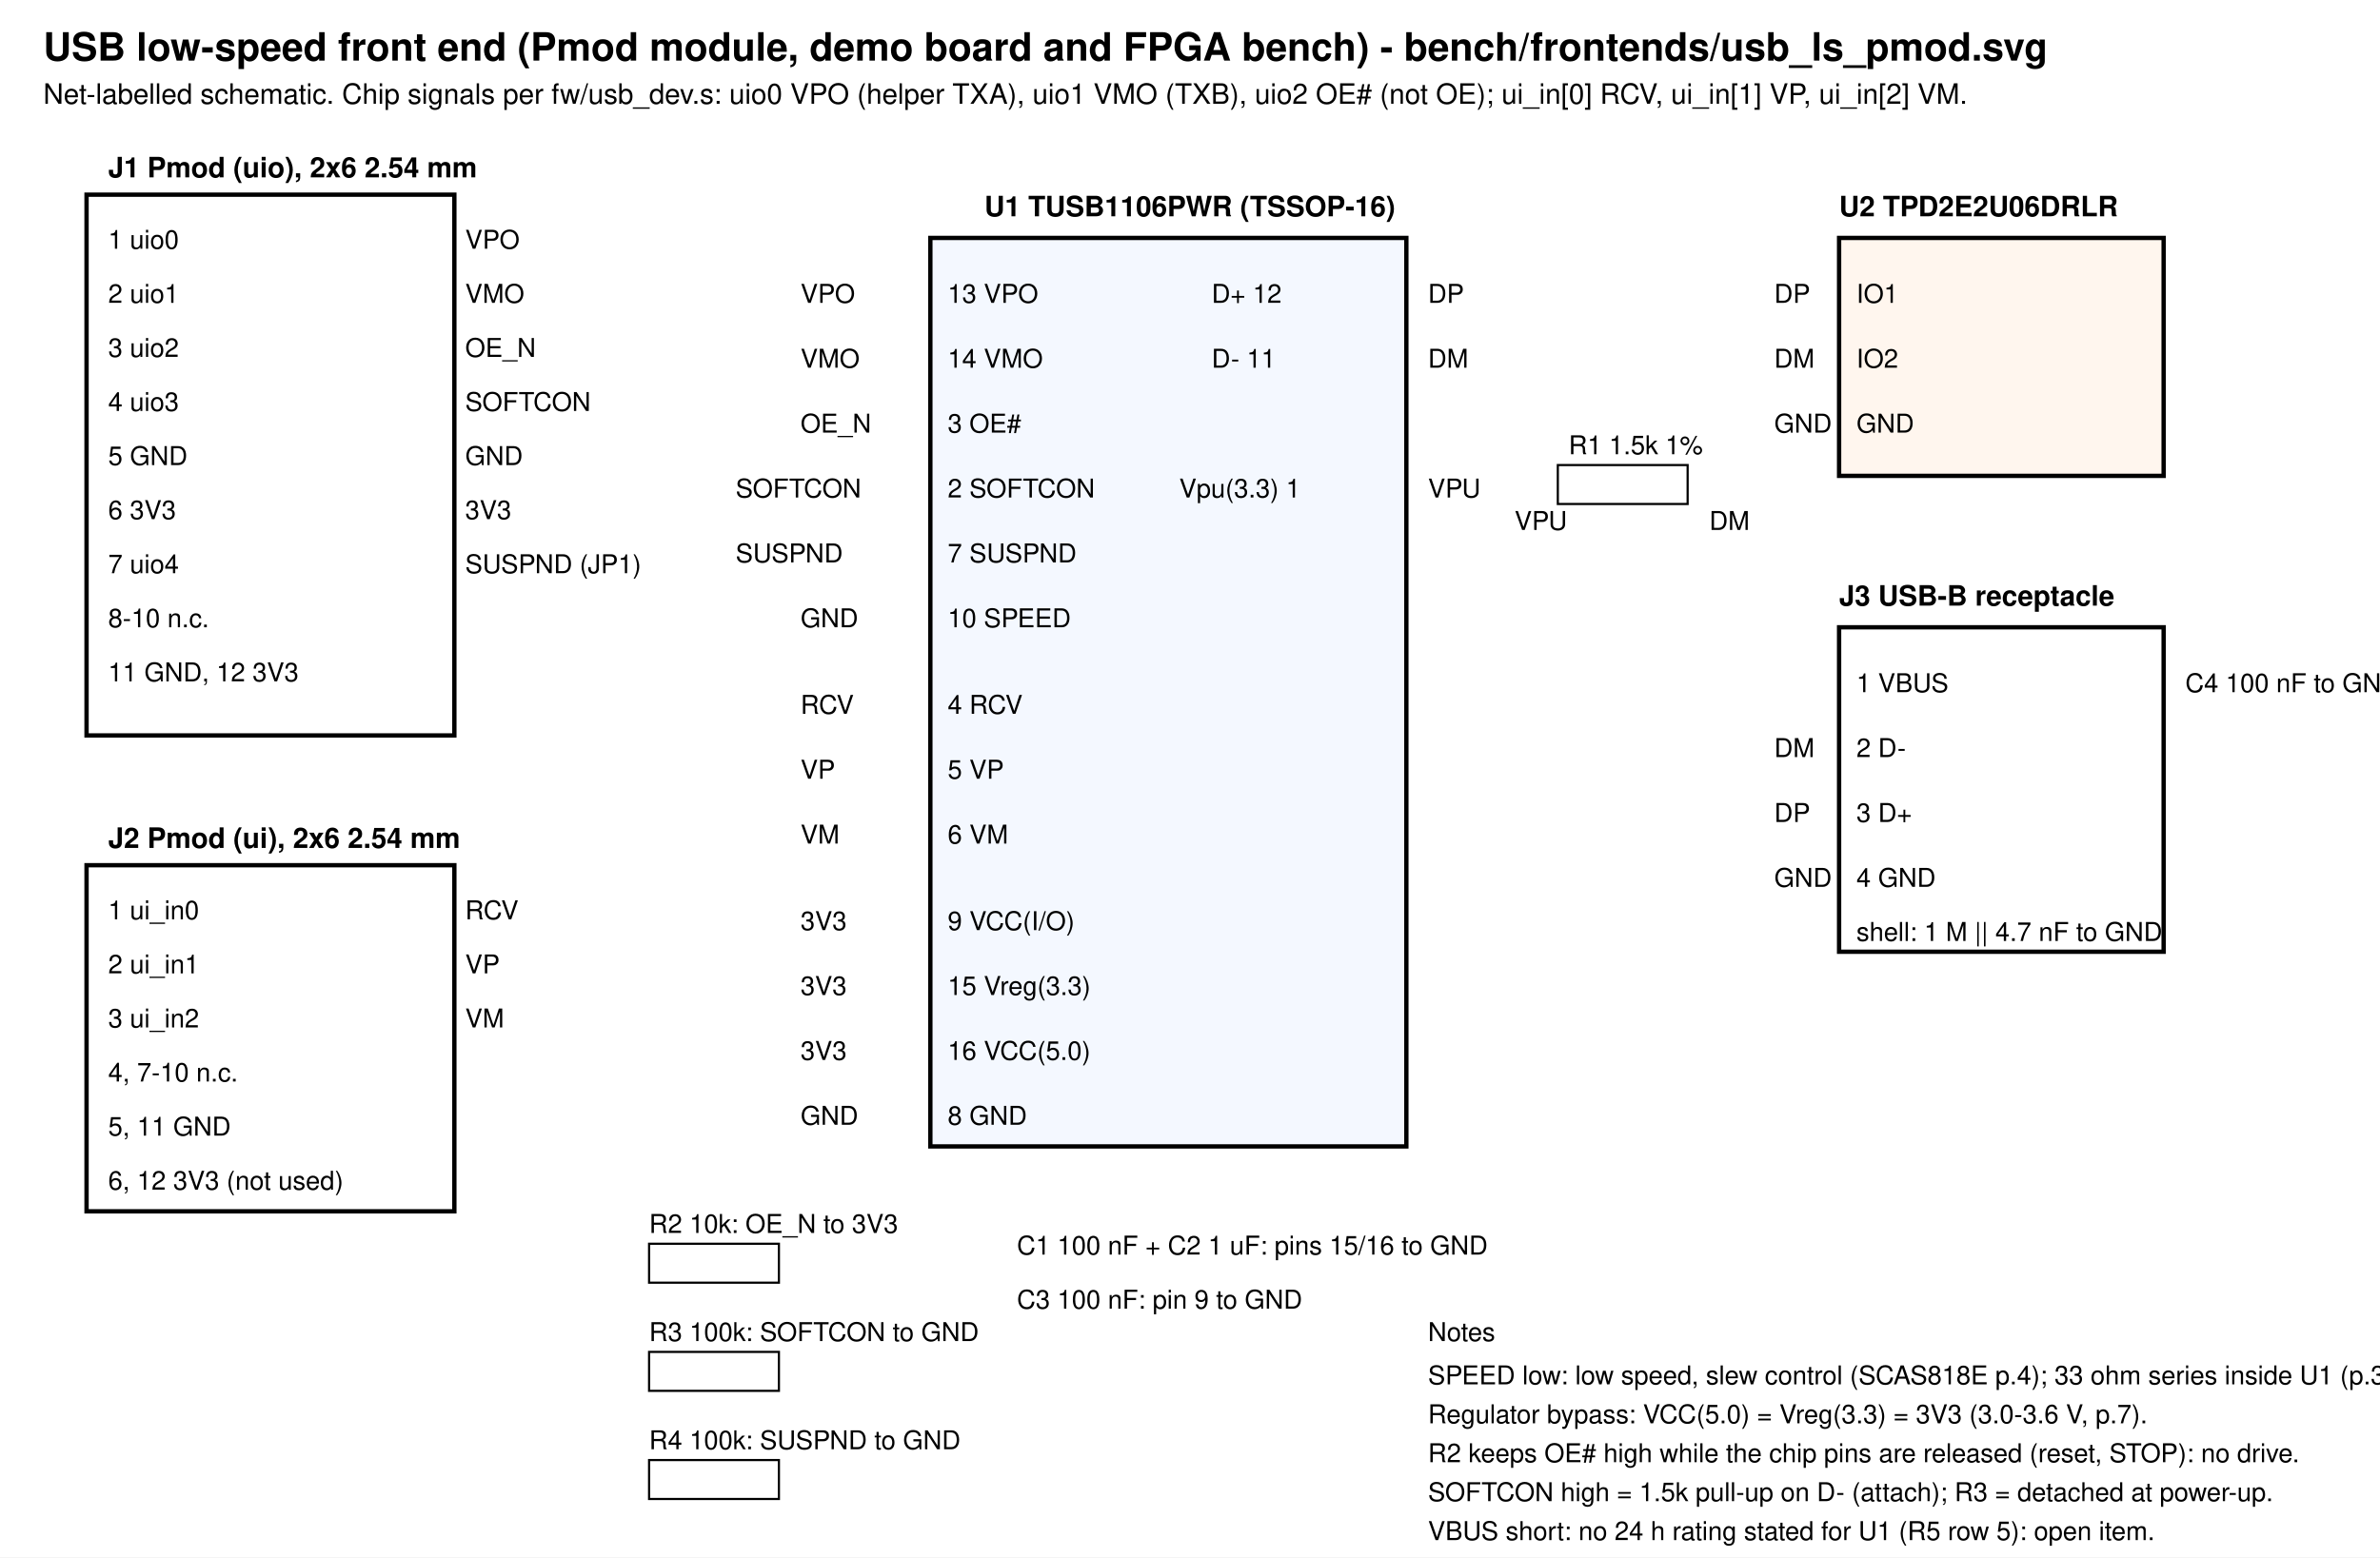
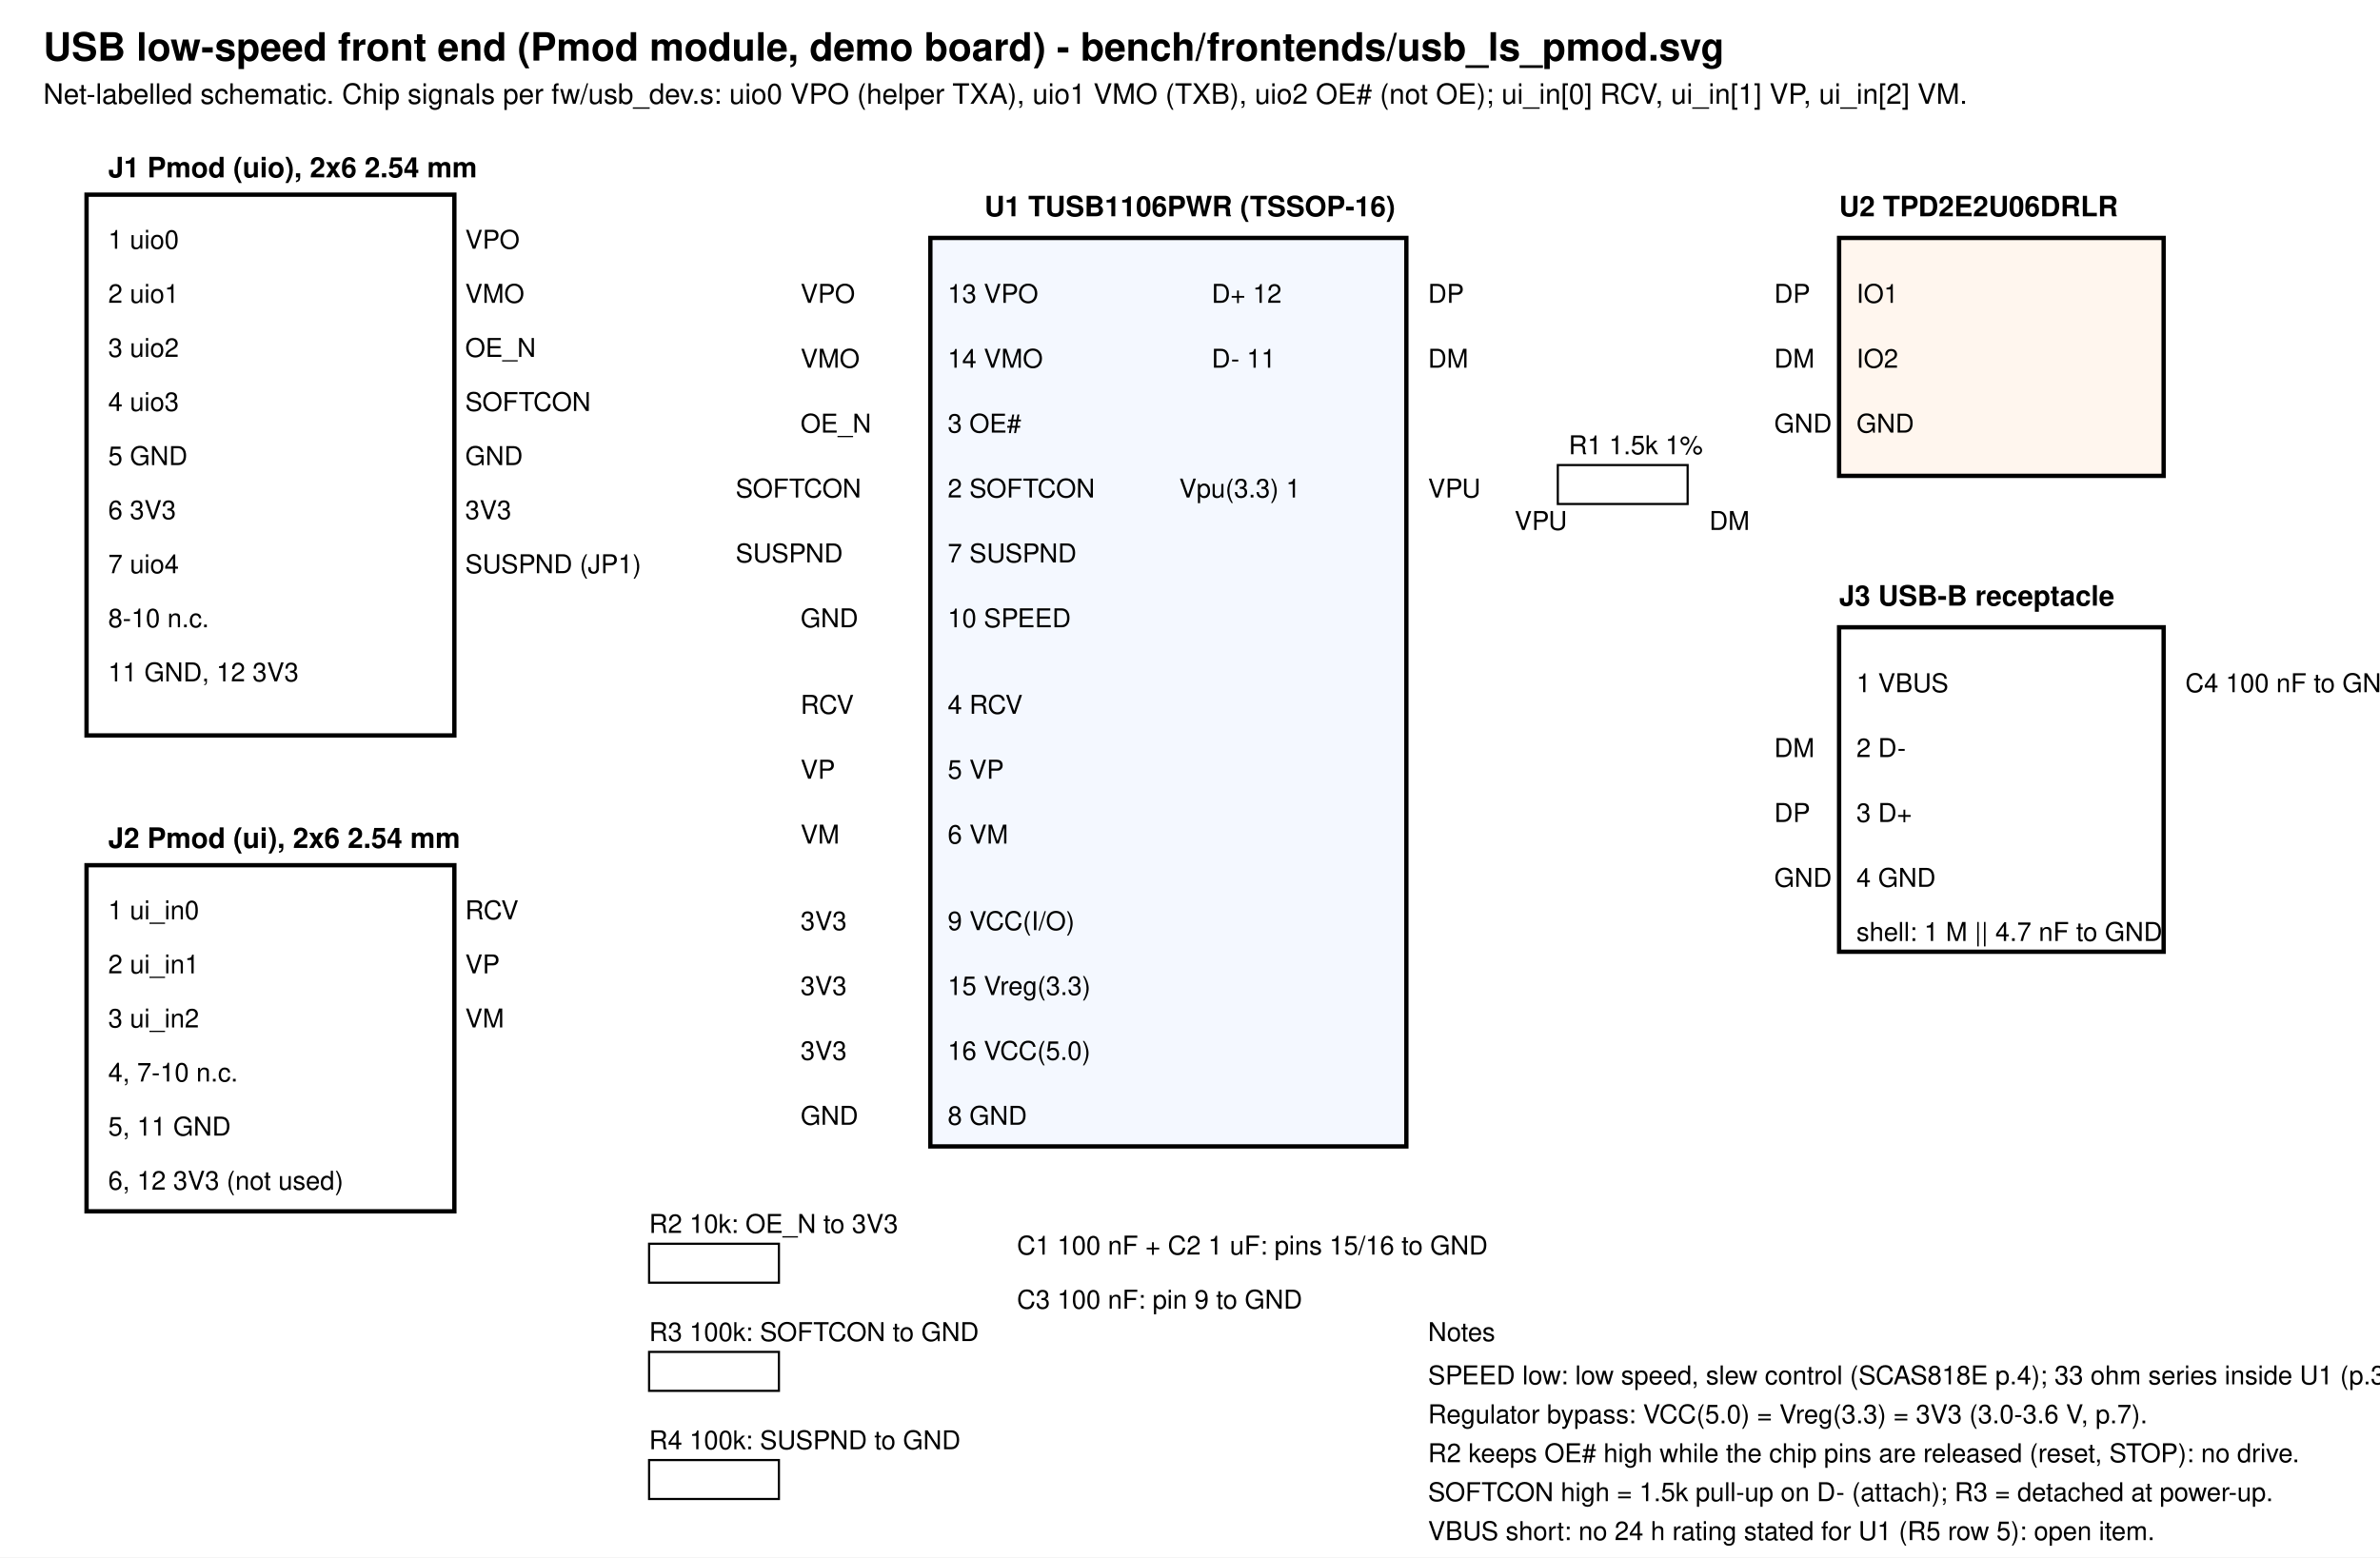
<svg xmlns="http://www.w3.org/2000/svg" width="1100" height="720" viewBox="0 0 1100 720" font-family="Helvetica, Arial, sans-serif" font-size="13">
  <rect x="0" y="0" width="1100" height="720" fill="white" />
-   <text x="20" y="28" font-size="18" font-weight="bold">USB low-speed front end (Pmod module, demo board and FPGA bench) - bench/frontends/usb_ls_pmod.svg</text>
+   <text x="20" y="28" font-size="18" font-weight="bold">USB low-speed front end (Pmod module, demo board) - bench/frontends/usb_ls_pmod.svg</text>
  <text x="20" y="48">Net-labelled schematic. Chip signals per fw/usb_dev.s: uio0 VPO (helper TXA), uio1 VMO (TXB), uio2 OE# (not OE); ui_in[0] RCV, ui_in[1] VP, ui_in[2] VM.</text>
  <rect x="40" y="90" width="170" height="250" fill="none" stroke="black" stroke-width="2" />
  <text x="50" y="82" font-weight="bold">J1 Pmod (uio), 2x6 2.54 mm</text>
  <g font-size="12">
    <text x="50" y="115">1  uio0</text>
    <text x="215" y="115">VPO</text>
    <text x="50" y="140">2  uio1</text>
    <text x="215" y="140">VMO</text>
    <text x="50" y="165">3  uio2</text>
    <text x="215" y="165">OE_N</text>
    <text x="50" y="190">4  uio3</text>
    <text x="215" y="190">SOFTCON</text>
    <text x="50" y="215">5  GND</text>
    <text x="215" y="215">GND</text>
    <text x="50" y="240">6  3V3</text>
    <text x="215" y="240">3V3</text>
    <text x="50" y="265">7  uio4</text>
    <text x="215" y="265">SUSPND (JP1)</text>
    <text x="50" y="290">8-10  n.c.</text>
    <text x="50" y="315">11 GND, 12 3V3</text>
  </g>
  <rect x="40" y="400" width="170" height="160" fill="none" stroke="black" stroke-width="2" />
  <text x="50" y="392" font-weight="bold">J2 Pmod (ui), 2x6 2.54 mm</text>
  <g font-size="12">
    <text x="50" y="425">1  ui_in0</text>
    <text x="215" y="425">RCV</text>
    <text x="50" y="450">2  ui_in1</text>
    <text x="215" y="450">VP</text>
    <text x="50" y="475">3  ui_in2</text>
    <text x="215" y="475">VM</text>
    <text x="50" y="500">4, 7-10  n.c.</text>
    <text x="50" y="525">5, 11  GND</text>
    <text x="50" y="550">6, 12  3V3 (not used)</text>
  </g>
  <rect x="430" y="110" width="220" height="420" fill="#f4f8ff" stroke="black" stroke-width="2" />
  <text x="455" y="100" font-weight="bold">U1 TUSB1106PWR (TSSOP-16)</text>
  <g font-size="12">
    <text x="438" y="140">13 VPO</text>
    <text x="370" y="140">VPO</text>
    <text x="438" y="170">14 VMO</text>
    <text x="370" y="170">VMO</text>
    <text x="438" y="200">3 OE#</text>
    <text x="370" y="200">OE_N</text>
    <text x="438" y="230">2 SOFTCON</text>
    <text x="340" y="230">SOFTCON</text>
    <text x="438" y="260">7 SUSPND</text>
    <text x="340" y="260">SUSPND</text>
    <text x="438" y="290">10 SPEED</text>
    <text x="370" y="290">GND</text>
    <text x="438" y="330">4 RCV</text>
    <text x="370" y="330">RCV</text>
    <text x="438" y="360">5 VP</text>
    <text x="370" y="360">VP</text>
    <text x="438" y="390">6 VM</text>
    <text x="370" y="390">VM</text>
    <text x="438" y="430">9 VCC(I/O)</text>
    <text x="370" y="430">3V3</text>
    <text x="438" y="460">15 Vreg(3.3)</text>
    <text x="370" y="460">3V3</text>
    <text x="438" y="490">16 VCC(5.0)</text>
    <text x="370" y="490">3V3</text>
    <text x="438" y="520">8 GND</text>
    <text x="370" y="520">GND</text>
    <text x="560" y="140">D+ 12</text>
    <text x="660" y="140">DP</text>
    <text x="560" y="170">D- 11</text>
    <text x="660" y="170">DM</text>
    <text x="545" y="230">Vpu(3.3) 1</text>
    <text x="660" y="230">VPU</text>
  </g>
  <g font-size="12">
    <rect x="720" y="215" width="60" height="18" fill="none" stroke="black" />
    <text x="725" y="210">R1 1.5k 1%</text>
    <text x="700" y="245">VPU</text>
    <text x="790" y="245">DM</text>
    <rect x="300" y="575" width="60" height="18" fill="none" stroke="black" />
    <text x="300" y="570">R2 10k: OE_N to 3V3</text>
    <rect x="300" y="625" width="60" height="18" fill="none" stroke="black" />
    <text x="300" y="620">R3 100k: SOFTCON to GND</text>
    <rect x="300" y="675" width="60" height="18" fill="none" stroke="black" />
    <text x="300" y="670">R4 100k: SUSPND to GND</text>
    <text x="470" y="580">C1 100 nF + C2 1 uF: pins 15/16 to GND</text>
    <text x="470" y="605">C3 100 nF: pin 9 to GND</text>
  </g>
  <rect x="850" y="110" width="150" height="110" fill="#fff6ee" stroke="black" stroke-width="2" />
  <text x="850" y="100" font-weight="bold">U2 TPD2E2U06DRLR</text>
  <g font-size="12">
    <text x="858" y="140">IO1</text>
    <text x="820" y="140">DP</text>
    <text x="858" y="170">IO2</text>
    <text x="820" y="170">DM</text>
    <text x="858" y="200">GND</text>
    <text x="820" y="200">GND</text>
  </g>
  <rect x="850" y="290" width="150" height="150" fill="none" stroke="black" stroke-width="2" />
  <text x="850" y="280" font-weight="bold">J3 USB-B receptacle</text>
  <g font-size="12">
    <text x="858" y="320">1 VBUS</text>
    <text x="1010" y="320">C4 100 nF to GND (self-powered; SCAS818E Fig. 9 text)</text>
    <text x="858" y="350">2 D-</text>
    <text x="820" y="350">DM</text>
    <text x="858" y="380">3 D+</text>
    <text x="820" y="380">DP</text>
    <text x="858" y="410">4 GND</text>
    <text x="820" y="410">GND</text>
    <text x="858" y="435">shell: 1 M || 4.7 nF to GND</text>
  </g>
  <g font-size="12">
    <text x="660" y="620">Notes</text>
    <text x="660" y="640">SPEED low: low speed, slew control (SCAS818E p.4); 33 ohm series inside U1 (p.3).</text>
    <text x="660" y="658">Regulator bypass: VCC(5.0) = Vreg(3.3) = 3V3 (3.0-3.6 V, p.7).</text>
    <text x="660" y="676">R2 keeps OE# high while the chip pins are released (reset, STOP): no drive.</text>
    <text x="660" y="694">SOFTCON high = 1.5k pull-up on D- (attach); R3 = detached at power-up.</text>
    <text x="660" y="712">VBUS short: no 24 h rating stated for U1 (R5 row 5): open item.</text>
  </g>
</svg>
